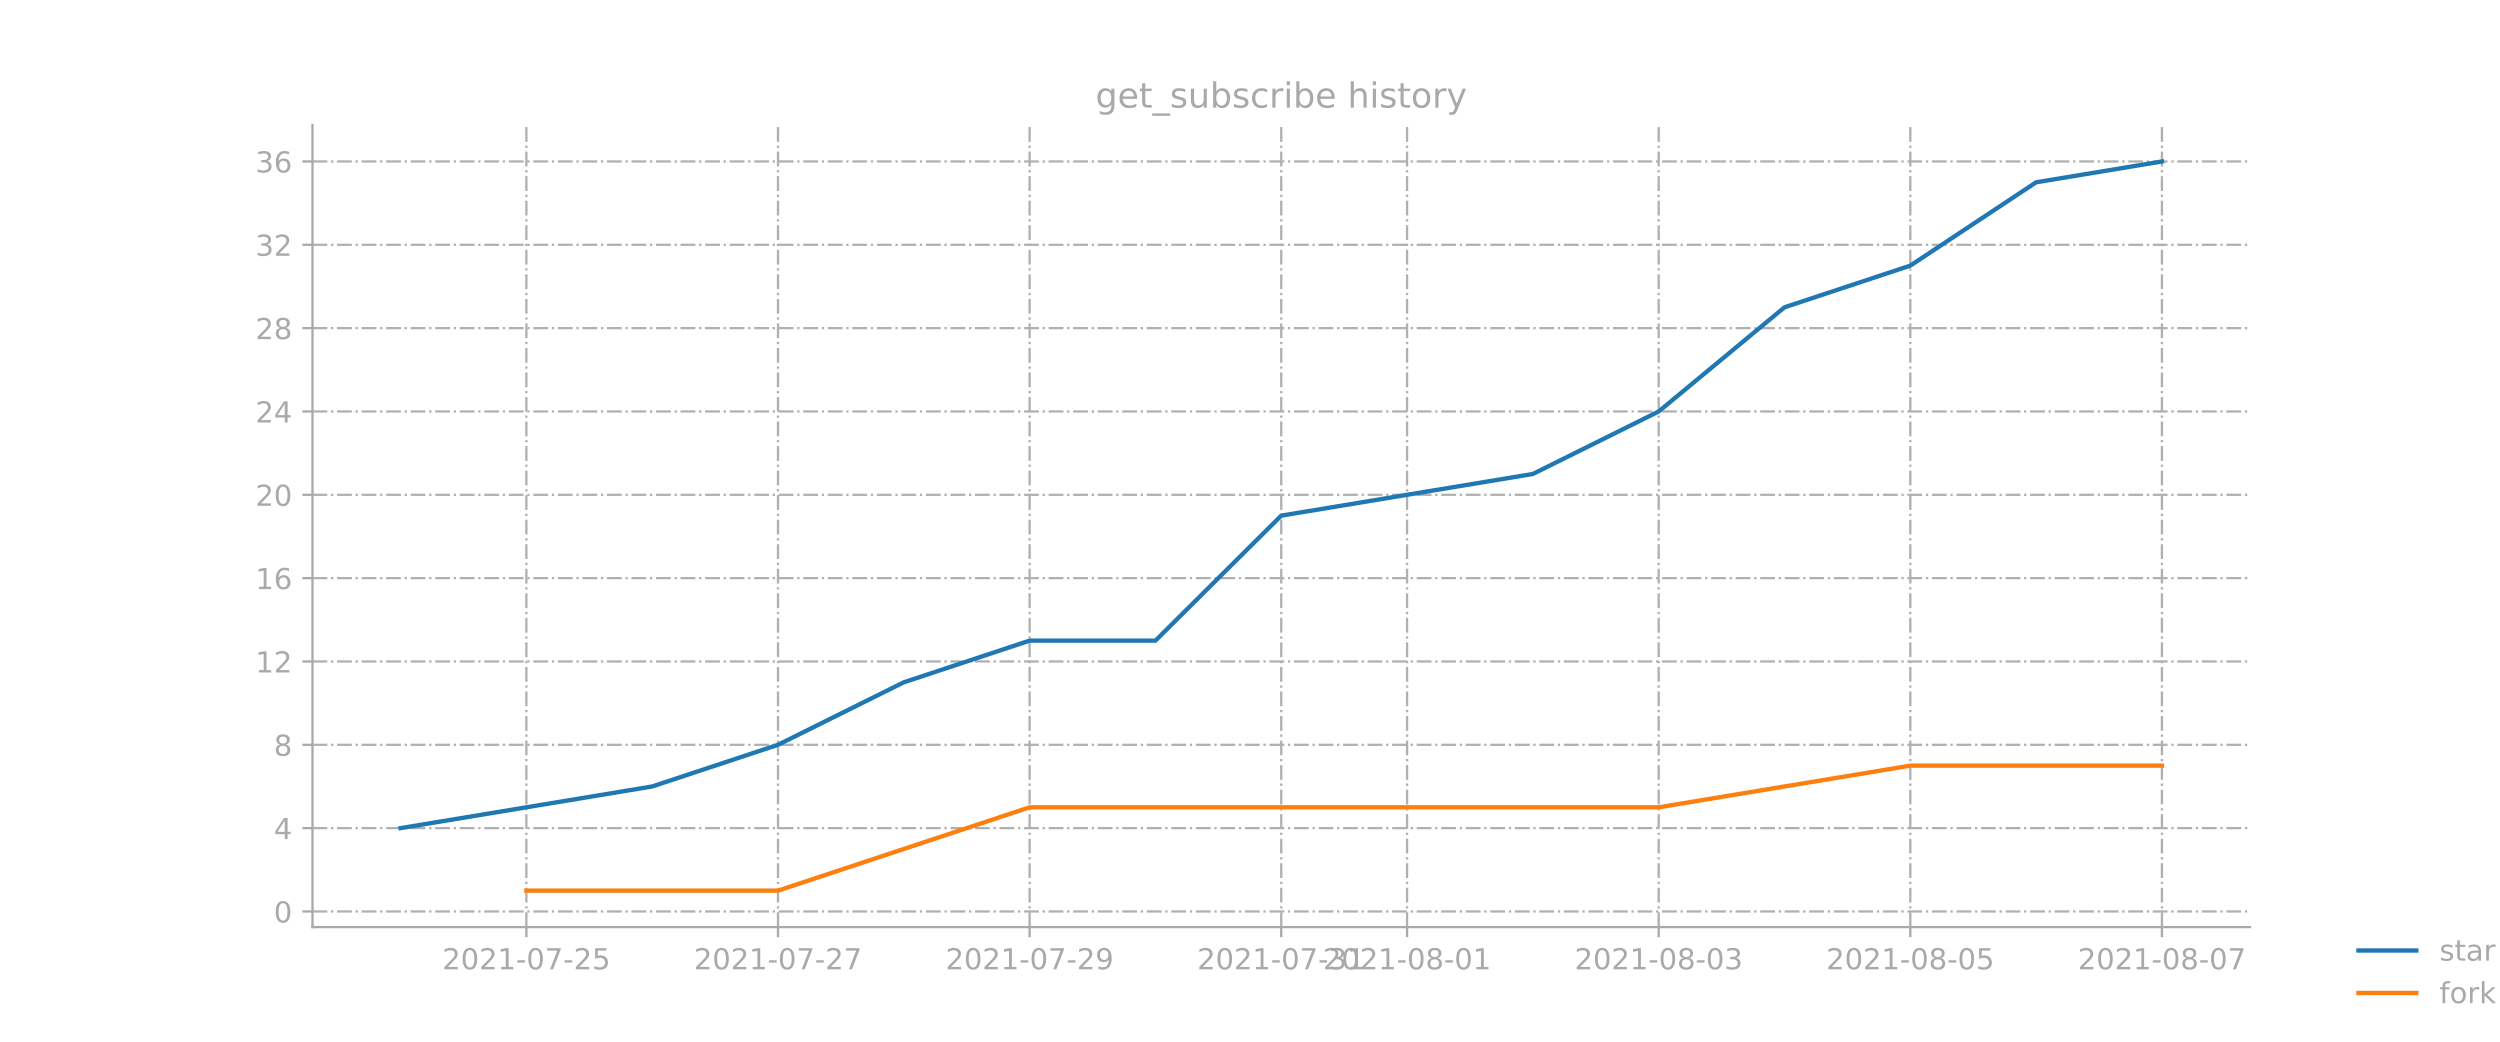
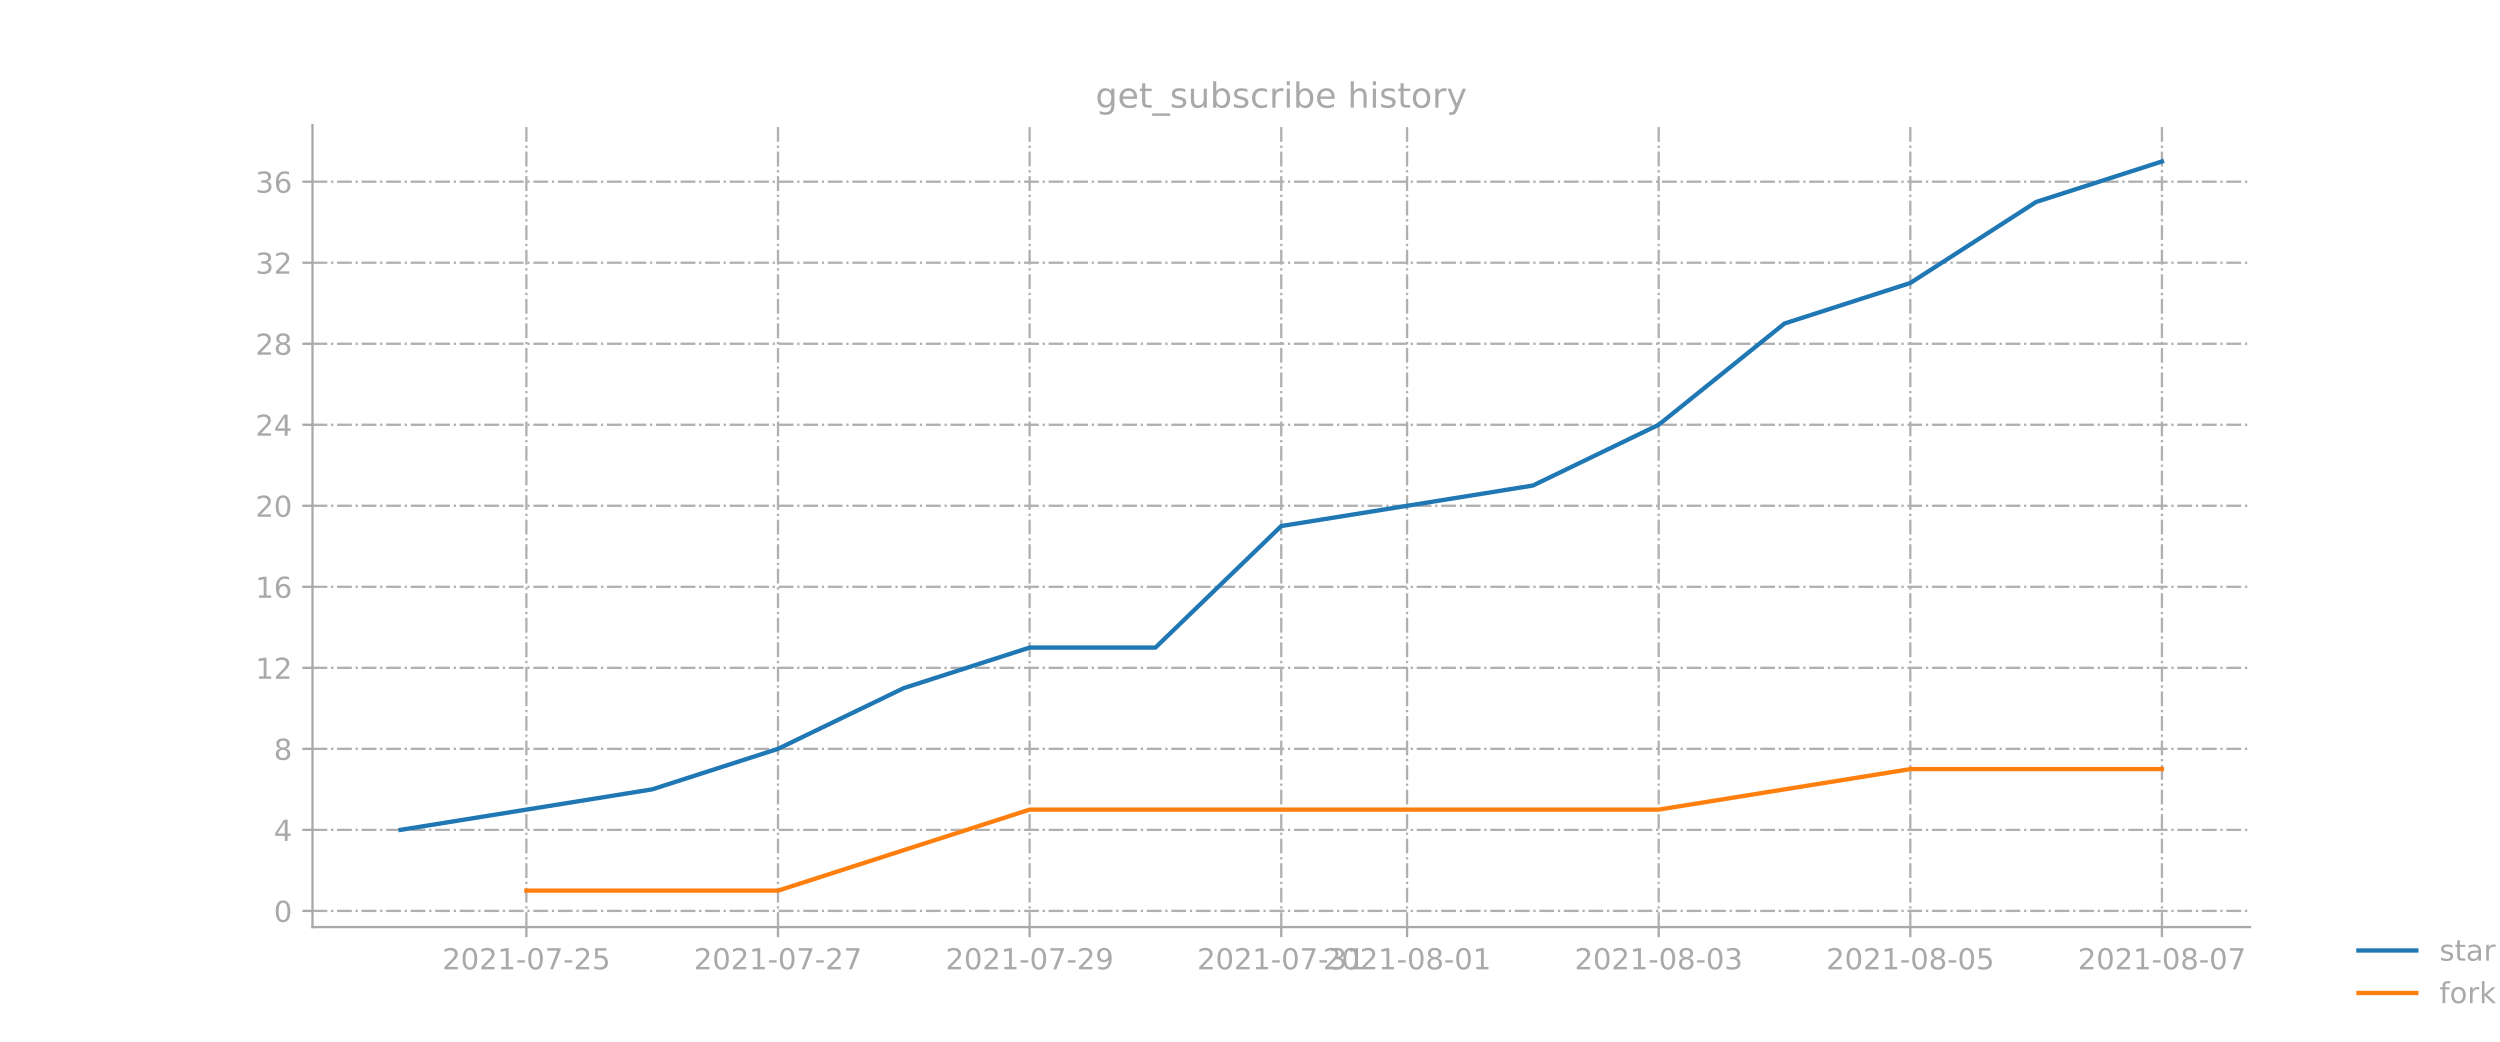
<svg xmlns="http://www.w3.org/2000/svg" xmlns:xlink="http://www.w3.org/1999/xlink" height="360pt" version="1.1" viewBox="0 0 864 360" width="864pt">
  <defs>
    <style type="text/css">*{stroke-linecap:butt;stroke-linejoin:round;}</style>
  </defs>
  <g id="figure_1">
    <g id="patch_1">
      <path d="M 0 360  L 864 360  L 864 0  L 0 0  z " style="fill:none;opacity:0;" />
    </g>
    <g id="axes_1">
      <g id="patch_2">
        <path d="M 108 320.4  L 777.6 320.4  L 777.6 43.2  L 108 43.2  z " style="fill:none;opacity:0;" />
      </g>
      <g id="matplotlib.axis_1">
        <g id="xtick_1">
          <g id="line2d_1">
-             <path clip-path="url(#p4b378eab0f)" d="M 181.917 320.4  L 181.917 43.2  " style="fill:none;stroke:#b0b0b0;stroke-dasharray:5.12,1.28,0.8,1.28;stroke-dashoffset:0;stroke-width:0.8;" />
+             <path clip-path="url(#p2e1a7f110b)" d="M 181.917 320.4  L 181.917 43.2  " style="fill:none;stroke:#b0b0b0;stroke-dasharray:5.12,1.28,0.8,1.28;stroke-dashoffset:0;stroke-width:0.8;" />
          </g>
          <g id="line2d_2">
            <defs>
-               <path d="M 0 0  L 0 3.5  " id="m871e90f388" style="stroke:#a9a9a9;stroke-width:0.8;" />
+               <path d="M 0 0  L 0 3.5  " id="m49c7cc6296" style="stroke:#a9a9a9;stroke-width:0.8;" />
            </defs>
            <g>
-               <use style="fill:#a9a9a9;stroke:#a9a9a9;stroke-width:0.8;" x="181.917" xlink:href="#m871e90f388" y="320.4" />
+               <use style="fill:#a9a9a9;stroke:#a9a9a9;stroke-width:0.8;" x="181.917" xlink:href="#m49c7cc6296" y="320.4" />
            </g>
          </g>
          <g id="text_1">
            <g style="fill:#a9a9a9;" transform="translate(152.8591 334.9984)scale(0.1 -0.1)">
              <defs>
                <path d="M 1228 531  L 3431 531  L 3431 0  L 469 0  L 469 531  Q 828 903 1448 1529  Q 2069 2156 2228 2338  Q 2531 2678 2651 2914  Q 2772 3150 2772 3378  Q 2772 3750 2511 3984  Q 2250 4219 1831 4219  Q 1534 4219 1204 4116  Q 875 4013 500 3803  L 500 4441  Q 881 4594 1212 4672  Q 1544 4750 1819 4750  Q 2544 4750 2975 4387  Q 3406 4025 3406 3419  Q 3406 3131 3298 2873  Q 3191 2616 2906 2266  Q 2828 2175 2409 1742  Q 1991 1309 1228 531  z " id="DejaVuSans-32" transform="scale(0.015625)" />
                <path d="M 2034 4250  Q 1547 4250 1301 3770  Q 1056 3291 1056 2328  Q 1056 1369 1301 889  Q 1547 409 2034 409  Q 2525 409 2770 889  Q 3016 1369 3016 2328  Q 3016 3291 2770 3770  Q 2525 4250 2034 4250  z M 2034 4750  Q 2819 4750 3233 4129  Q 3647 3509 3647 2328  Q 3647 1150 3233 529  Q 2819 -91 2034 -91  Q 1250 -91 836 529  Q 422 1150 422 2328  Q 422 3509 836 4129  Q 1250 4750 2034 4750  z " id="DejaVuSans-30" transform="scale(0.015625)" />
                <path d="M 794 531  L 1825 531  L 1825 4091  L 703 3866  L 703 4441  L 1819 4666  L 2450 4666  L 2450 531  L 3481 531  L 3481 0  L 794 0  L 794 531  z " id="DejaVuSans-31" transform="scale(0.015625)" />
                <path d="M 313 2009  L 1997 2009  L 1997 1497  L 313 1497  L 313 2009  z " id="DejaVuSans-2d" transform="scale(0.015625)" />
                <path d="M 525 4666  L 3525 4666  L 3525 4397  L 1831 0  L 1172 0  L 2766 4134  L 525 4134  L 525 4666  z " id="DejaVuSans-37" transform="scale(0.015625)" />
                <path d="M 691 4666  L 3169 4666  L 3169 4134  L 1269 4134  L 1269 2991  Q 1406 3038 1543 3061  Q 1681 3084 1819 3084  Q 2600 3084 3056 2656  Q 3513 2228 3513 1497  Q 3513 744 3044 326  Q 2575 -91 1722 -91  Q 1428 -91 1123 -41  Q 819 9 494 109  L 494 744  Q 775 591 1075 516  Q 1375 441 1709 441  Q 2250 441 2565 725  Q 2881 1009 2881 1497  Q 2881 1984 2565 2268  Q 2250 2553 1709 2553  Q 1456 2553 1204 2497  Q 953 2441 691 2322  L 691 4666  z " id="DejaVuSans-35" transform="scale(0.015625)" />
              </defs>
              <use xlink:href="#DejaVuSans-32" />
              <use x="63.623" xlink:href="#DejaVuSans-30" />
              <use x="127.246" xlink:href="#DejaVuSans-32" />
              <use x="190.869" xlink:href="#DejaVuSans-31" />
              <use x="254.492" xlink:href="#DejaVuSans-2d" />
              <use x="290.576" xlink:href="#DejaVuSans-30" />
              <use x="354.199" xlink:href="#DejaVuSans-37" />
              <use x="417.822" xlink:href="#DejaVuSans-2d" />
              <use x="453.906" xlink:href="#DejaVuSans-32" />
              <use x="517.529" xlink:href="#DejaVuSans-35" />
            </g>
          </g>
        </g>
        <g id="xtick_2">
          <g id="line2d_3">
-             <path clip-path="url(#p4b378eab0f)" d="M 268.878 320.4  L 268.878 43.2  " style="fill:none;stroke:#b0b0b0;stroke-dasharray:5.12,1.28,0.8,1.28;stroke-dashoffset:0;stroke-width:0.8;" />
+             <path clip-path="url(#p2e1a7f110b)" d="M 268.878 320.4  L 268.878 43.2  " style="fill:none;stroke:#b0b0b0;stroke-dasharray:5.12,1.28,0.8,1.28;stroke-dashoffset:0;stroke-width:0.8;" />
          </g>
          <g id="line2d_4">
            <g>
-               <use style="fill:#a9a9a9;stroke:#a9a9a9;stroke-width:0.8;" x="268.878" xlink:href="#m871e90f388" y="320.4" />
+               <use style="fill:#a9a9a9;stroke:#a9a9a9;stroke-width:0.8;" x="268.878" xlink:href="#m49c7cc6296" y="320.4" />
            </g>
          </g>
          <g id="text_2">
            <g style="fill:#a9a9a9;" transform="translate(239.8201 334.9984)scale(0.1 -0.1)">
              <use xlink:href="#DejaVuSans-32" />
              <use x="63.623" xlink:href="#DejaVuSans-30" />
              <use x="127.246" xlink:href="#DejaVuSans-32" />
              <use x="190.869" xlink:href="#DejaVuSans-31" />
              <use x="254.492" xlink:href="#DejaVuSans-2d" />
              <use x="290.576" xlink:href="#DejaVuSans-30" />
              <use x="354.199" xlink:href="#DejaVuSans-37" />
              <use x="417.822" xlink:href="#DejaVuSans-2d" />
              <use x="453.906" xlink:href="#DejaVuSans-32" />
              <use x="517.529" xlink:href="#DejaVuSans-37" />
            </g>
          </g>
        </g>
        <g id="xtick_3">
          <g id="line2d_5">
-             <path clip-path="url(#p4b378eab0f)" d="M 355.839 320.4  L 355.839 43.2  " style="fill:none;stroke:#b0b0b0;stroke-dasharray:5.12,1.28,0.8,1.28;stroke-dashoffset:0;stroke-width:0.8;" />
+             <path clip-path="url(#p2e1a7f110b)" d="M 355.839 320.4  L 355.839 43.2  " style="fill:none;stroke:#b0b0b0;stroke-dasharray:5.12,1.28,0.8,1.28;stroke-dashoffset:0;stroke-width:0.8;" />
          </g>
          <g id="line2d_6">
            <g>
-               <use style="fill:#a9a9a9;stroke:#a9a9a9;stroke-width:0.8;" x="355.839" xlink:href="#m871e90f388" y="320.4" />
+               <use style="fill:#a9a9a9;stroke:#a9a9a9;stroke-width:0.8;" x="355.839" xlink:href="#m49c7cc6296" y="320.4" />
            </g>
          </g>
          <g id="text_3">
            <g style="fill:#a9a9a9;" transform="translate(326.7811 334.9984)scale(0.1 -0.1)">
              <defs>
                <path d="M 703 97  L 703 672  Q 941 559 1184 500  Q 1428 441 1663 441  Q 2288 441 2617 861  Q 2947 1281 2994 2138  Q 2813 1869 2534 1725  Q 2256 1581 1919 1581  Q 1219 1581 811 2004  Q 403 2428 403 3163  Q 403 3881 828 4315  Q 1253 4750 1959 4750  Q 2769 4750 3195 4129  Q 3622 3509 3622 2328  Q 3622 1225 3098 567  Q 2575 -91 1691 -91  Q 1453 -91 1209 -44  Q 966 3 703 97  z M 1959 2075  Q 2384 2075 2632 2365  Q 2881 2656 2881 3163  Q 2881 3666 2632 3958  Q 2384 4250 1959 4250  Q 1534 4250 1286 3958  Q 1038 3666 1038 3163  Q 1038 2656 1286 2365  Q 1534 2075 1959 2075  z " id="DejaVuSans-39" transform="scale(0.015625)" />
              </defs>
              <use xlink:href="#DejaVuSans-32" />
              <use x="63.623" xlink:href="#DejaVuSans-30" />
              <use x="127.246" xlink:href="#DejaVuSans-32" />
              <use x="190.869" xlink:href="#DejaVuSans-31" />
              <use x="254.492" xlink:href="#DejaVuSans-2d" />
              <use x="290.576" xlink:href="#DejaVuSans-30" />
              <use x="354.199" xlink:href="#DejaVuSans-37" />
              <use x="417.822" xlink:href="#DejaVuSans-2d" />
              <use x="453.906" xlink:href="#DejaVuSans-32" />
              <use x="517.529" xlink:href="#DejaVuSans-39" />
            </g>
          </g>
        </g>
        <g id="xtick_4">
          <g id="line2d_7">
-             <path clip-path="url(#p4b378eab0f)" d="M 442.8 320.4  L 442.8 43.2  " style="fill:none;stroke:#b0b0b0;stroke-dasharray:5.12,1.28,0.8,1.28;stroke-dashoffset:0;stroke-width:0.8;" />
+             <path clip-path="url(#p2e1a7f110b)" d="M 442.8 320.4  L 442.8 43.2  " style="fill:none;stroke:#b0b0b0;stroke-dasharray:5.12,1.28,0.8,1.28;stroke-dashoffset:0;stroke-width:0.8;" />
          </g>
          <g id="line2d_8">
            <g>
-               <use style="fill:#a9a9a9;stroke:#a9a9a9;stroke-width:0.8;" x="442.8" xlink:href="#m871e90f388" y="320.4" />
+               <use style="fill:#a9a9a9;stroke:#a9a9a9;stroke-width:0.8;" x="442.8" xlink:href="#m49c7cc6296" y="320.4" />
            </g>
          </g>
          <g id="text_4">
            <g style="fill:#a9a9a9;" transform="translate(413.7422 334.9984)scale(0.1 -0.1)">
              <defs>
                <path d="M 2597 2516  Q 3050 2419 3304 2112  Q 3559 1806 3559 1356  Q 3559 666 3084 287  Q 2609 -91 1734 -91  Q 1441 -91 1130 -33  Q 819 25 488 141  L 488 750  Q 750 597 1062 519  Q 1375 441 1716 441  Q 2309 441 2620 675  Q 2931 909 2931 1356  Q 2931 1769 2642 2001  Q 2353 2234 1838 2234  L 1294 2234  L 1294 2753  L 1863 2753  Q 2328 2753 2575 2939  Q 2822 3125 2822 3475  Q 2822 3834 2567 4026  Q 2313 4219 1838 4219  Q 1578 4219 1281 4162  Q 984 4106 628 3988  L 628 4550  Q 988 4650 1302 4700  Q 1616 4750 1894 4750  Q 2613 4750 3031 4423  Q 3450 4097 3450 3541  Q 3450 3153 3228 2886  Q 3006 2619 2597 2516  z " id="DejaVuSans-33" transform="scale(0.015625)" />
              </defs>
              <use xlink:href="#DejaVuSans-32" />
              <use x="63.623" xlink:href="#DejaVuSans-30" />
              <use x="127.246" xlink:href="#DejaVuSans-32" />
              <use x="190.869" xlink:href="#DejaVuSans-31" />
              <use x="254.492" xlink:href="#DejaVuSans-2d" />
              <use x="290.576" xlink:href="#DejaVuSans-30" />
              <use x="354.199" xlink:href="#DejaVuSans-37" />
              <use x="417.822" xlink:href="#DejaVuSans-2d" />
              <use x="453.906" xlink:href="#DejaVuSans-33" />
              <use x="517.529" xlink:href="#DejaVuSans-31" />
            </g>
          </g>
        </g>
        <g id="xtick_5">
          <g id="line2d_9">
-             <path clip-path="url(#p4b378eab0f)" d="M 486.281 320.4  L 486.281 43.2  " style="fill:none;stroke:#b0b0b0;stroke-dasharray:5.12,1.28,0.8,1.28;stroke-dashoffset:0;stroke-width:0.8;" />
+             <path clip-path="url(#p2e1a7f110b)" d="M 486.281 320.4  L 486.281 43.2  " style="fill:none;stroke:#b0b0b0;stroke-dasharray:5.12,1.28,0.8,1.28;stroke-dashoffset:0;stroke-width:0.8;" />
          </g>
          <g id="line2d_10">
            <g>
-               <use style="fill:#a9a9a9;stroke:#a9a9a9;stroke-width:0.8;" x="486.281" xlink:href="#m871e90f388" y="320.4" />
+               <use style="fill:#a9a9a9;stroke:#a9a9a9;stroke-width:0.8;" x="486.281" xlink:href="#m49c7cc6296" y="320.4" />
            </g>
          </g>
          <g id="text_5">
            <g style="fill:#a9a9a9;" transform="translate(457.2227 334.9984)scale(0.1 -0.1)">
              <defs>
                <path d="M 2034 2216  Q 1584 2216 1326 1975  Q 1069 1734 1069 1313  Q 1069 891 1326 650  Q 1584 409 2034 409  Q 2484 409 2743 651  Q 3003 894 3003 1313  Q 3003 1734 2745 1975  Q 2488 2216 2034 2216  z M 1403 2484  Q 997 2584 770 2862  Q 544 3141 544 3541  Q 544 4100 942 4425  Q 1341 4750 2034 4750  Q 2731 4750 3128 4425  Q 3525 4100 3525 3541  Q 3525 3141 3298 2862  Q 3072 2584 2669 2484  Q 3125 2378 3379 2068  Q 3634 1759 3634 1313  Q 3634 634 3220 271  Q 2806 -91 2034 -91  Q 1263 -91 848 271  Q 434 634 434 1313  Q 434 1759 690 2068  Q 947 2378 1403 2484  z M 1172 3481  Q 1172 3119 1398 2916  Q 1625 2713 2034 2713  Q 2441 2713 2670 2916  Q 2900 3119 2900 3481  Q 2900 3844 2670 4047  Q 2441 4250 2034 4250  Q 1625 4250 1398 4047  Q 1172 3844 1172 3481  z " id="DejaVuSans-38" transform="scale(0.015625)" />
              </defs>
              <use xlink:href="#DejaVuSans-32" />
              <use x="63.623" xlink:href="#DejaVuSans-30" />
              <use x="127.246" xlink:href="#DejaVuSans-32" />
              <use x="190.869" xlink:href="#DejaVuSans-31" />
              <use x="254.492" xlink:href="#DejaVuSans-2d" />
              <use x="290.576" xlink:href="#DejaVuSans-30" />
              <use x="354.199" xlink:href="#DejaVuSans-38" />
              <use x="417.822" xlink:href="#DejaVuSans-2d" />
              <use x="453.906" xlink:href="#DejaVuSans-30" />
              <use x="517.529" xlink:href="#DejaVuSans-31" />
            </g>
          </g>
        </g>
        <g id="xtick_6">
          <g id="line2d_11">
-             <path clip-path="url(#p4b378eab0f)" d="M 573.242 320.4  L 573.242 43.2  " style="fill:none;stroke:#b0b0b0;stroke-dasharray:5.12,1.28,0.8,1.28;stroke-dashoffset:0;stroke-width:0.8;" />
+             <path clip-path="url(#p2e1a7f110b)" d="M 573.242 320.4  L 573.242 43.2  " style="fill:none;stroke:#b0b0b0;stroke-dasharray:5.12,1.28,0.8,1.28;stroke-dashoffset:0;stroke-width:0.8;" />
          </g>
          <g id="line2d_12">
            <g>
-               <use style="fill:#a9a9a9;stroke:#a9a9a9;stroke-width:0.8;" x="573.242" xlink:href="#m871e90f388" y="320.4" />
+               <use style="fill:#a9a9a9;stroke:#a9a9a9;stroke-width:0.8;" x="573.242" xlink:href="#m49c7cc6296" y="320.4" />
            </g>
          </g>
          <g id="text_6">
            <g style="fill:#a9a9a9;" transform="translate(544.1837 334.9984)scale(0.1 -0.1)">
              <use xlink:href="#DejaVuSans-32" />
              <use x="63.623" xlink:href="#DejaVuSans-30" />
              <use x="127.246" xlink:href="#DejaVuSans-32" />
              <use x="190.869" xlink:href="#DejaVuSans-31" />
              <use x="254.492" xlink:href="#DejaVuSans-2d" />
              <use x="290.576" xlink:href="#DejaVuSans-30" />
              <use x="354.199" xlink:href="#DejaVuSans-38" />
              <use x="417.822" xlink:href="#DejaVuSans-2d" />
              <use x="453.906" xlink:href="#DejaVuSans-30" />
              <use x="517.529" xlink:href="#DejaVuSans-33" />
            </g>
          </g>
        </g>
        <g id="xtick_7">
          <g id="line2d_13">
-             <path clip-path="url(#p4b378eab0f)" d="M 660.203 320.4  L 660.203 43.2  " style="fill:none;stroke:#b0b0b0;stroke-dasharray:5.12,1.28,0.8,1.28;stroke-dashoffset:0;stroke-width:0.8;" />
+             <path clip-path="url(#p2e1a7f110b)" d="M 660.203 320.4  L 660.203 43.2  " style="fill:none;stroke:#b0b0b0;stroke-dasharray:5.12,1.28,0.8,1.28;stroke-dashoffset:0;stroke-width:0.8;" />
          </g>
          <g id="line2d_14">
            <g>
-               <use style="fill:#a9a9a9;stroke:#a9a9a9;stroke-width:0.8;" x="660.203" xlink:href="#m871e90f388" y="320.4" />
+               <use style="fill:#a9a9a9;stroke:#a9a9a9;stroke-width:0.8;" x="660.203" xlink:href="#m49c7cc6296" y="320.4" />
            </g>
          </g>
          <g id="text_7">
            <g style="fill:#a9a9a9;" transform="translate(631.1448 334.9984)scale(0.1 -0.1)">
              <use xlink:href="#DejaVuSans-32" />
              <use x="63.623" xlink:href="#DejaVuSans-30" />
              <use x="127.246" xlink:href="#DejaVuSans-32" />
              <use x="190.869" xlink:href="#DejaVuSans-31" />
              <use x="254.492" xlink:href="#DejaVuSans-2d" />
              <use x="290.576" xlink:href="#DejaVuSans-30" />
              <use x="354.199" xlink:href="#DejaVuSans-38" />
              <use x="417.822" xlink:href="#DejaVuSans-2d" />
              <use x="453.906" xlink:href="#DejaVuSans-30" />
              <use x="517.529" xlink:href="#DejaVuSans-35" />
            </g>
          </g>
        </g>
        <g id="xtick_8">
          <g id="line2d_15">
-             <path clip-path="url(#p4b378eab0f)" d="M 747.164 320.4  L 747.164 43.2  " style="fill:none;stroke:#b0b0b0;stroke-dasharray:5.12,1.28,0.8,1.28;stroke-dashoffset:0;stroke-width:0.8;" />
+             <path clip-path="url(#p2e1a7f110b)" d="M 747.164 320.4  L 747.164 43.2  " style="fill:none;stroke:#b0b0b0;stroke-dasharray:5.12,1.28,0.8,1.28;stroke-dashoffset:0;stroke-width:0.8;" />
          </g>
          <g id="line2d_16">
            <g>
-               <use style="fill:#a9a9a9;stroke:#a9a9a9;stroke-width:0.8;" x="747.164" xlink:href="#m871e90f388" y="320.4" />
+               <use style="fill:#a9a9a9;stroke:#a9a9a9;stroke-width:0.8;" x="747.164" xlink:href="#m49c7cc6296" y="320.4" />
            </g>
          </g>
          <g id="text_8">
            <g style="fill:#a9a9a9;" transform="translate(718.1058 334.9984)scale(0.1 -0.1)">
              <use xlink:href="#DejaVuSans-32" />
              <use x="63.623" xlink:href="#DejaVuSans-30" />
              <use x="127.246" xlink:href="#DejaVuSans-32" />
              <use x="190.869" xlink:href="#DejaVuSans-31" />
              <use x="254.492" xlink:href="#DejaVuSans-2d" />
              <use x="290.576" xlink:href="#DejaVuSans-30" />
              <use x="354.199" xlink:href="#DejaVuSans-38" />
              <use x="417.822" xlink:href="#DejaVuSans-2d" />
              <use x="453.906" xlink:href="#DejaVuSans-30" />
              <use x="517.529" xlink:href="#DejaVuSans-37" />
            </g>
          </g>
        </g>
      </g>
      <g id="matplotlib.axis_2">
        <g id="ytick_1">
          <g id="line2d_17">
-             <path clip-path="url(#p4b378eab0f)" d="M 108 315  L 777.6 315  " style="fill:none;stroke:#b0b0b0;stroke-dasharray:5.12,1.28,0.8,1.28;stroke-dashoffset:0;stroke-width:0.8;" />
+             <path clip-path="url(#p2e1a7f110b)" d="M 108 314.8  L 777.6 314.8  " style="fill:none;stroke:#b0b0b0;stroke-dasharray:5.12,1.28,0.8,1.28;stroke-dashoffset:0;stroke-width:0.8;" />
          </g>
          <g id="line2d_18">
            <defs>
-               <path d="M 0 0  L -3.5 0  " id="m506ca08195" style="stroke:#a9a9a9;stroke-width:0.8;" />
+               <path d="M 0 0  L -3.5 0  " id="m8636a05eda" style="stroke:#a9a9a9;stroke-width:0.8;" />
            </defs>
            <g>
-               <use style="fill:#a9a9a9;stroke:#a9a9a9;stroke-width:0.8;" x="108" xlink:href="#m506ca08195" y="315" />
+               <use style="fill:#a9a9a9;stroke:#a9a9a9;stroke-width:0.8;" x="108" xlink:href="#m8636a05eda" y="314.8" />
            </g>
          </g>
          <g id="text_9">
-             <g style="fill:#a9a9a9;" transform="translate(94.6375 318.7992)scale(0.1 -0.1)">
+             <g style="fill:#a9a9a9;" transform="translate(94.6375 318.5992)scale(0.1 -0.1)">
              <use xlink:href="#DejaVuSans-30" />
            </g>
          </g>
        </g>
        <g id="ytick_2">
          <g id="line2d_19">
-             <path clip-path="url(#p4b378eab0f)" d="M 108 286.2  L 777.6 286.2  " style="fill:none;stroke:#b0b0b0;stroke-dasharray:5.12,1.28,0.8,1.28;stroke-dashoffset:0;stroke-width:0.8;" />
+             <path clip-path="url(#p2e1a7f110b)" d="M 108 286.8  L 777.6 286.8  " style="fill:none;stroke:#b0b0b0;stroke-dasharray:5.12,1.28,0.8,1.28;stroke-dashoffset:0;stroke-width:0.8;" />
          </g>
          <g id="line2d_20">
            <g>
-               <use style="fill:#a9a9a9;stroke:#a9a9a9;stroke-width:0.8;" x="108" xlink:href="#m506ca08195" y="286.2" />
+               <use style="fill:#a9a9a9;stroke:#a9a9a9;stroke-width:0.8;" x="108" xlink:href="#m8636a05eda" y="286.8" />
            </g>
          </g>
          <g id="text_10">
-             <g style="fill:#a9a9a9;" transform="translate(94.6375 289.9992)scale(0.1 -0.1)">
+             <g style="fill:#a9a9a9;" transform="translate(94.6375 290.5992)scale(0.1 -0.1)">
              <defs>
                <path d="M 2419 4116  L 825 1625  L 2419 1625  L 2419 4116  z M 2253 4666  L 3047 4666  L 3047 1625  L 3713 1625  L 3713 1100  L 3047 1100  L 3047 0  L 2419 0  L 2419 1100  L 313 1100  L 313 1709  L 2253 4666  z " id="DejaVuSans-34" transform="scale(0.015625)" />
              </defs>
              <use xlink:href="#DejaVuSans-34" />
            </g>
          </g>
        </g>
        <g id="ytick_3">
          <g id="line2d_21">
-             <path clip-path="url(#p4b378eab0f)" d="M 108 257.4  L 777.6 257.4  " style="fill:none;stroke:#b0b0b0;stroke-dasharray:5.12,1.28,0.8,1.28;stroke-dashoffset:0;stroke-width:0.8;" />
+             <path clip-path="url(#p2e1a7f110b)" d="M 108 258.8  L 777.6 258.8  " style="fill:none;stroke:#b0b0b0;stroke-dasharray:5.12,1.28,0.8,1.28;stroke-dashoffset:0;stroke-width:0.8;" />
          </g>
          <g id="line2d_22">
            <g>
-               <use style="fill:#a9a9a9;stroke:#a9a9a9;stroke-width:0.8;" x="108" xlink:href="#m506ca08195" y="257.4" />
+               <use style="fill:#a9a9a9;stroke:#a9a9a9;stroke-width:0.8;" x="108" xlink:href="#m8636a05eda" y="258.8" />
            </g>
          </g>
          <g id="text_11">
-             <g style="fill:#a9a9a9;" transform="translate(94.6375 261.1992)scale(0.1 -0.1)">
+             <g style="fill:#a9a9a9;" transform="translate(94.6375 262.5992)scale(0.1 -0.1)">
              <use xlink:href="#DejaVuSans-38" />
            </g>
          </g>
        </g>
        <g id="ytick_4">
          <g id="line2d_23">
-             <path clip-path="url(#p4b378eab0f)" d="M 108 228.6  L 777.6 228.6  " style="fill:none;stroke:#b0b0b0;stroke-dasharray:5.12,1.28,0.8,1.28;stroke-dashoffset:0;stroke-width:0.8;" />
+             <path clip-path="url(#p2e1a7f110b)" d="M 108 230.8  L 777.6 230.8  " style="fill:none;stroke:#b0b0b0;stroke-dasharray:5.12,1.28,0.8,1.28;stroke-dashoffset:0;stroke-width:0.8;" />
          </g>
          <g id="line2d_24">
            <g>
-               <use style="fill:#a9a9a9;stroke:#a9a9a9;stroke-width:0.8;" x="108" xlink:href="#m506ca08195" y="228.6" />
+               <use style="fill:#a9a9a9;stroke:#a9a9a9;stroke-width:0.8;" x="108" xlink:href="#m8636a05eda" y="230.8" />
            </g>
          </g>
          <g id="text_12">
-             <g style="fill:#a9a9a9;" transform="translate(88.275 232.3992)scale(0.1 -0.1)">
+             <g style="fill:#a9a9a9;" transform="translate(88.275 234.5992)scale(0.1 -0.1)">
              <use xlink:href="#DejaVuSans-31" />
              <use x="63.623" xlink:href="#DejaVuSans-32" />
            </g>
          </g>
        </g>
        <g id="ytick_5">
          <g id="line2d_25">
-             <path clip-path="url(#p4b378eab0f)" d="M 108 199.8  L 777.6 199.8  " style="fill:none;stroke:#b0b0b0;stroke-dasharray:5.12,1.28,0.8,1.28;stroke-dashoffset:0;stroke-width:0.8;" />
+             <path clip-path="url(#p2e1a7f110b)" d="M 108 202.8  L 777.6 202.8  " style="fill:none;stroke:#b0b0b0;stroke-dasharray:5.12,1.28,0.8,1.28;stroke-dashoffset:0;stroke-width:0.8;" />
          </g>
          <g id="line2d_26">
            <g>
-               <use style="fill:#a9a9a9;stroke:#a9a9a9;stroke-width:0.8;" x="108" xlink:href="#m506ca08195" y="199.8" />
+               <use style="fill:#a9a9a9;stroke:#a9a9a9;stroke-width:0.8;" x="108" xlink:href="#m8636a05eda" y="202.8" />
            </g>
          </g>
          <g id="text_13">
-             <g style="fill:#a9a9a9;" transform="translate(88.275 203.5992)scale(0.1 -0.1)">
+             <g style="fill:#a9a9a9;" transform="translate(88.275 206.5992)scale(0.1 -0.1)">
              <defs>
                <path d="M 2113 2584  Q 1688 2584 1439 2293  Q 1191 2003 1191 1497  Q 1191 994 1439 701  Q 1688 409 2113 409  Q 2538 409 2786 701  Q 3034 994 3034 1497  Q 3034 2003 2786 2293  Q 2538 2584 2113 2584  z M 3366 4563  L 3366 3988  Q 3128 4100 2886 4159  Q 2644 4219 2406 4219  Q 1781 4219 1451 3797  Q 1122 3375 1075 2522  Q 1259 2794 1537 2939  Q 1816 3084 2150 3084  Q 2853 3084 3261 2657  Q 3669 2231 3669 1497  Q 3669 778 3244 343  Q 2819 -91 2113 -91  Q 1303 -91 875 529  Q 447 1150 447 2328  Q 447 3434 972 4092  Q 1497 4750 2381 4750  Q 2619 4750 2861 4703  Q 3103 4656 3366 4563  z " id="DejaVuSans-36" transform="scale(0.015625)" />
              </defs>
              <use xlink:href="#DejaVuSans-31" />
              <use x="63.623" xlink:href="#DejaVuSans-36" />
            </g>
          </g>
        </g>
        <g id="ytick_6">
          <g id="line2d_27">
-             <path clip-path="url(#p4b378eab0f)" d="M 108 171  L 777.6 171  " style="fill:none;stroke:#b0b0b0;stroke-dasharray:5.12,1.28,0.8,1.28;stroke-dashoffset:0;stroke-width:0.8;" />
+             <path clip-path="url(#p2e1a7f110b)" d="M 108 174.8  L 777.6 174.8  " style="fill:none;stroke:#b0b0b0;stroke-dasharray:5.12,1.28,0.8,1.28;stroke-dashoffset:0;stroke-width:0.8;" />
          </g>
          <g id="line2d_28">
            <g>
-               <use style="fill:#a9a9a9;stroke:#a9a9a9;stroke-width:0.8;" x="108" xlink:href="#m506ca08195" y="171" />
+               <use style="fill:#a9a9a9;stroke:#a9a9a9;stroke-width:0.8;" x="108" xlink:href="#m8636a05eda" y="174.8" />
            </g>
          </g>
          <g id="text_14">
-             <g style="fill:#a9a9a9;" transform="translate(88.275 174.7992)scale(0.1 -0.1)">
+             <g style="fill:#a9a9a9;" transform="translate(88.275 178.5992)scale(0.1 -0.1)">
              <use xlink:href="#DejaVuSans-32" />
              <use x="63.623" xlink:href="#DejaVuSans-30" />
            </g>
          </g>
        </g>
        <g id="ytick_7">
          <g id="line2d_29">
-             <path clip-path="url(#p4b378eab0f)" d="M 108 142.2  L 777.6 142.2  " style="fill:none;stroke:#b0b0b0;stroke-dasharray:5.12,1.28,0.8,1.28;stroke-dashoffset:0;stroke-width:0.8;" />
+             <path clip-path="url(#p2e1a7f110b)" d="M 108 146.8  L 777.6 146.8  " style="fill:none;stroke:#b0b0b0;stroke-dasharray:5.12,1.28,0.8,1.28;stroke-dashoffset:0;stroke-width:0.8;" />
          </g>
          <g id="line2d_30">
            <g>
-               <use style="fill:#a9a9a9;stroke:#a9a9a9;stroke-width:0.8;" x="108" xlink:href="#m506ca08195" y="142.2" />
+               <use style="fill:#a9a9a9;stroke:#a9a9a9;stroke-width:0.8;" x="108" xlink:href="#m8636a05eda" y="146.8" />
            </g>
          </g>
          <g id="text_15">
-             <g style="fill:#a9a9a9;" transform="translate(88.275 145.9992)scale(0.1 -0.1)">
+             <g style="fill:#a9a9a9;" transform="translate(88.275 150.5992)scale(0.1 -0.1)">
              <use xlink:href="#DejaVuSans-32" />
              <use x="63.623" xlink:href="#DejaVuSans-34" />
            </g>
          </g>
        </g>
        <g id="ytick_8">
          <g id="line2d_31">
-             <path clip-path="url(#p4b378eab0f)" d="M 108 113.4  L 777.6 113.4  " style="fill:none;stroke:#b0b0b0;stroke-dasharray:5.12,1.28,0.8,1.28;stroke-dashoffset:0;stroke-width:0.8;" />
+             <path clip-path="url(#p2e1a7f110b)" d="M 108 118.8  L 777.6 118.8  " style="fill:none;stroke:#b0b0b0;stroke-dasharray:5.12,1.28,0.8,1.28;stroke-dashoffset:0;stroke-width:0.8;" />
          </g>
          <g id="line2d_32">
            <g>
-               <use style="fill:#a9a9a9;stroke:#a9a9a9;stroke-width:0.8;" x="108" xlink:href="#m506ca08195" y="113.4" />
+               <use style="fill:#a9a9a9;stroke:#a9a9a9;stroke-width:0.8;" x="108" xlink:href="#m8636a05eda" y="118.8" />
            </g>
          </g>
          <g id="text_16">
-             <g style="fill:#a9a9a9;" transform="translate(88.275 117.1992)scale(0.1 -0.1)">
+             <g style="fill:#a9a9a9;" transform="translate(88.275 122.5992)scale(0.1 -0.1)">
              <use xlink:href="#DejaVuSans-32" />
              <use x="63.623" xlink:href="#DejaVuSans-38" />
            </g>
          </g>
        </g>
        <g id="ytick_9">
          <g id="line2d_33">
-             <path clip-path="url(#p4b378eab0f)" d="M 108 84.6  L 777.6 84.6  " style="fill:none;stroke:#b0b0b0;stroke-dasharray:5.12,1.28,0.8,1.28;stroke-dashoffset:0;stroke-width:0.8;" />
+             <path clip-path="url(#p2e1a7f110b)" d="M 108 90.8  L 777.6 90.8  " style="fill:none;stroke:#b0b0b0;stroke-dasharray:5.12,1.28,0.8,1.28;stroke-dashoffset:0;stroke-width:0.8;" />
          </g>
          <g id="line2d_34">
            <g>
-               <use style="fill:#a9a9a9;stroke:#a9a9a9;stroke-width:0.8;" x="108" xlink:href="#m506ca08195" y="84.6" />
+               <use style="fill:#a9a9a9;stroke:#a9a9a9;stroke-width:0.8;" x="108" xlink:href="#m8636a05eda" y="90.8" />
            </g>
          </g>
          <g id="text_17">
-             <g style="fill:#a9a9a9;" transform="translate(88.275 88.39922)scale(0.1 -0.1)">
+             <g style="fill:#a9a9a9;" transform="translate(88.275 94.59922)scale(0.1 -0.1)">
              <use xlink:href="#DejaVuSans-33" />
              <use x="63.623" xlink:href="#DejaVuSans-32" />
            </g>
          </g>
        </g>
        <g id="ytick_10">
          <g id="line2d_35">
-             <path clip-path="url(#p4b378eab0f)" d="M 108 55.8  L 777.6 55.8  " style="fill:none;stroke:#b0b0b0;stroke-dasharray:5.12,1.28,0.8,1.28;stroke-dashoffset:0;stroke-width:0.8;" />
+             <path clip-path="url(#p2e1a7f110b)" d="M 108 62.8  L 777.6 62.8  " style="fill:none;stroke:#b0b0b0;stroke-dasharray:5.12,1.28,0.8,1.28;stroke-dashoffset:0;stroke-width:0.8;" />
          </g>
          <g id="line2d_36">
            <g>
-               <use style="fill:#a9a9a9;stroke:#a9a9a9;stroke-width:0.8;" x="108" xlink:href="#m506ca08195" y="55.8" />
+               <use style="fill:#a9a9a9;stroke:#a9a9a9;stroke-width:0.8;" x="108" xlink:href="#m8636a05eda" y="62.8" />
            </g>
          </g>
          <g id="text_18">
-             <g style="fill:#a9a9a9;" transform="translate(88.275 59.59922)scale(0.1 -0.1)">
+             <g style="fill:#a9a9a9;" transform="translate(88.275 66.59922)scale(0.1 -0.1)">
              <use xlink:href="#DejaVuSans-33" />
              <use x="63.623" xlink:href="#DejaVuSans-36" />
            </g>
          </g>
        </g>
      </g>
      <g id="line2d_37">
-         <path clip-path="url(#p4b378eab0f)" d="M 138.436 286.2  L 181.917 279  L 225.397 271.8  L 268.878 257.4  L 312.358 235.8  L 355.839 221.4  L 399.319 221.4  L 442.8 178.2  L 486.281 171  L 529.761 163.8  L 573.242 142.2  L 616.722 106.2  L 660.203 91.8  L 703.683 63  L 747.164 55.8  " style="fill:none;stroke:#1f77b4;stroke-linecap:square;stroke-width:1.5;" />
+         <path clip-path="url(#p2e1a7f110b)" d="M 138.436 286.8  L 181.917 279.8  L 225.397 272.8  L 268.878 258.8  L 312.358 237.8  L 355.839 223.8  L 399.319 223.8  L 442.8 181.8  L 486.281 174.8  L 529.761 167.8  L 573.242 146.8  L 616.722 111.8  L 660.203 97.8  L 703.683 69.8  L 747.164 55.8  " style="fill:none;stroke:#1f77b4;stroke-linecap:square;stroke-width:1.5;" />
      </g>
      <g id="line2d_38">
-         <path clip-path="url(#p4b378eab0f)" d="M 181.917 307.8  L 225.397 307.8  L 268.878 307.8  L 312.358 293.4  L 355.839 279  L 399.319 279  L 442.8 279  L 486.281 279  L 529.761 279  L 573.242 279  L 616.722 271.8  L 660.203 264.6  L 703.683 264.6  L 747.164 264.6  " style="fill:none;stroke:#ff7f0e;stroke-linecap:square;stroke-width:1.5;" />
+         <path clip-path="url(#p2e1a7f110b)" d="M 181.917 307.8  L 225.397 307.8  L 268.878 307.8  L 312.358 293.8  L 355.839 279.8  L 399.319 279.8  L 442.8 279.8  L 486.281 279.8  L 529.761 279.8  L 573.242 279.8  L 616.722 272.8  L 660.203 265.8  L 703.683 265.8  L 747.164 265.8  " style="fill:none;stroke:#ff7f0e;stroke-linecap:square;stroke-width:1.5;" />
      </g>
      <g id="patch_3">
        <path d="M 108 320.4  L 108 43.2  " style="fill:none;stroke:#a9a9a9;stroke-linecap:square;stroke-linejoin:miter;stroke-width:0.8;" />
      </g>
      <g id="patch_4">
        <path d="M 777.6 320.4  L 777.6 43.2  " style="fill:none;" />
      </g>
      <g id="patch_5">
        <path d="M 108 320.4  L 777.6 320.4  " style="fill:none;stroke:#a9a9a9;stroke-linecap:square;stroke-linejoin:miter;stroke-width:0.8;" />
      </g>
      <g id="patch_6">
        <path d="M 108 43.2  L 777.6 43.2  " style="fill:none;" />
      </g>
      <g id="text_19">
        <g style="fill:#a9a9a9;" transform="translate(378.6075 37.2)scale(0.12 -0.12)">
          <defs>
            <path d="M 2906 1791  Q 2906 2416 2648 2759  Q 2391 3103 1925 3103  Q 1463 3103 1205 2759  Q 947 2416 947 1791  Q 947 1169 1205 825  Q 1463 481 1925 481  Q 2391 481 2648 825  Q 2906 1169 2906 1791  z M 3481 434  Q 3481 -459 3084 -895  Q 2688 -1331 1869 -1331  Q 1566 -1331 1297 -1286  Q 1028 -1241 775 -1147  L 775 -588  Q 1028 -725 1275 -790  Q 1522 -856 1778 -856  Q 2344 -856 2625 -561  Q 2906 -266 2906 331  L 2906 616  Q 2728 306 2450 153  Q 2172 0 1784 0  Q 1141 0 747 490  Q 353 981 353 1791  Q 353 2603 747 3093  Q 1141 3584 1784 3584  Q 2172 3584 2450 3431  Q 2728 3278 2906 2969  L 2906 3500  L 3481 3500  L 3481 434  z " id="DejaVuSans-67" transform="scale(0.015625)" />
            <path d="M 3597 1894  L 3597 1613  L 953 1613  Q 991 1019 1311 708  Q 1631 397 2203 397  Q 2534 397 2845 478  Q 3156 559 3463 722  L 3463 178  Q 3153 47 2828 -22  Q 2503 -91 2169 -91  Q 1331 -91 842 396  Q 353 884 353 1716  Q 353 2575 817 3079  Q 1281 3584 2069 3584  Q 2775 3584 3186 3129  Q 3597 2675 3597 1894  z M 3022 2063  Q 3016 2534 2758 2815  Q 2500 3097 2075 3097  Q 1594 3097 1305 2825  Q 1016 2553 972 2059  L 3022 2063  z " id="DejaVuSans-65" transform="scale(0.015625)" />
            <path d="M 1172 4494  L 1172 3500  L 2356 3500  L 2356 3053  L 1172 3053  L 1172 1153  Q 1172 725 1289 603  Q 1406 481 1766 481  L 2356 481  L 2356 0  L 1766 0  Q 1100 0 847 248  Q 594 497 594 1153  L 594 3053  L 172 3053  L 172 3500  L 594 3500  L 594 4494  L 1172 4494  z " id="DejaVuSans-74" transform="scale(0.015625)" />
            <path d="M 3263 -1063  L 3263 -1509  L -63 -1509  L -63 -1063  L 3263 -1063  z " id="DejaVuSans-5f" transform="scale(0.015625)" />
            <path d="M 2834 3397  L 2834 2853  Q 2591 2978 2328 3040  Q 2066 3103 1784 3103  Q 1356 3103 1142 2972  Q 928 2841 928 2578  Q 928 2378 1081 2264  Q 1234 2150 1697 2047  L 1894 2003  Q 2506 1872 2764 1633  Q 3022 1394 3022 966  Q 3022 478 2636 193  Q 2250 -91 1575 -91  Q 1294 -91 989 -36  Q 684 19 347 128  L 347 722  Q 666 556 975 473  Q 1284 391 1588 391  Q 1994 391 2212 530  Q 2431 669 2431 922  Q 2431 1156 2273 1281  Q 2116 1406 1581 1522  L 1381 1569  Q 847 1681 609 1914  Q 372 2147 372 2553  Q 372 3047 722 3315  Q 1072 3584 1716 3584  Q 2034 3584 2315 3537  Q 2597 3491 2834 3397  z " id="DejaVuSans-73" transform="scale(0.015625)" />
            <path d="M 544 1381  L 544 3500  L 1119 3500  L 1119 1403  Q 1119 906 1312 657  Q 1506 409 1894 409  Q 2359 409 2629 706  Q 2900 1003 2900 1516  L 2900 3500  L 3475 3500  L 3475 0  L 2900 0  L 2900 538  Q 2691 219 2414 64  Q 2138 -91 1772 -91  Q 1169 -91 856 284  Q 544 659 544 1381  z M 1991 3584  L 1991 3584  z " id="DejaVuSans-75" transform="scale(0.015625)" />
            <path d="M 3116 1747  Q 3116 2381 2855 2742  Q 2594 3103 2138 3103  Q 1681 3103 1420 2742  Q 1159 2381 1159 1747  Q 1159 1113 1420 752  Q 1681 391 2138 391  Q 2594 391 2855 752  Q 3116 1113 3116 1747  z M 1159 2969  Q 1341 3281 1617 3432  Q 1894 3584 2278 3584  Q 2916 3584 3314 3078  Q 3713 2572 3713 1747  Q 3713 922 3314 415  Q 2916 -91 2278 -91  Q 1894 -91 1617 61  Q 1341 213 1159 525  L 1159 0  L 581 0  L 581 4863  L 1159 4863  L 1159 2969  z " id="DejaVuSans-62" transform="scale(0.015625)" />
            <path d="M 3122 3366  L 3122 2828  Q 2878 2963 2633 3030  Q 2388 3097 2138 3097  Q 1578 3097 1268 2742  Q 959 2388 959 1747  Q 959 1106 1268 751  Q 1578 397 2138 397  Q 2388 397 2633 464  Q 2878 531 3122 666  L 3122 134  Q 2881 22 2623 -34  Q 2366 -91 2075 -91  Q 1284 -91 818 406  Q 353 903 353 1747  Q 353 2603 823 3093  Q 1294 3584 2113 3584  Q 2378 3584 2631 3529  Q 2884 3475 3122 3366  z " id="DejaVuSans-63" transform="scale(0.015625)" />
            <path d="M 2631 2963  Q 2534 3019 2420 3045  Q 2306 3072 2169 3072  Q 1681 3072 1420 2755  Q 1159 2438 1159 1844  L 1159 0  L 581 0  L 581 3500  L 1159 3500  L 1159 2956  Q 1341 3275 1631 3429  Q 1922 3584 2338 3584  Q 2397 3584 2469 3576  Q 2541 3569 2628 3553  L 2631 2963  z " id="DejaVuSans-72" transform="scale(0.015625)" />
            <path d="M 603 3500  L 1178 3500  L 1178 0  L 603 0  L 603 3500  z M 603 4863  L 1178 4863  L 1178 4134  L 603 4134  L 603 4863  z " id="DejaVuSans-69" transform="scale(0.015625)" />
            <path id="DejaVuSans-20" transform="scale(0.015625)" />
            <path d="M 3513 2113  L 3513 0  L 2938 0  L 2938 2094  Q 2938 2591 2744 2837  Q 2550 3084 2163 3084  Q 1697 3084 1428 2787  Q 1159 2491 1159 1978  L 1159 0  L 581 0  L 581 4863  L 1159 4863  L 1159 2956  Q 1366 3272 1645 3428  Q 1925 3584 2291 3584  Q 2894 3584 3203 3211  Q 3513 2838 3513 2113  z " id="DejaVuSans-68" transform="scale(0.015625)" />
            <path d="M 1959 3097  Q 1497 3097 1228 2736  Q 959 2375 959 1747  Q 959 1119 1226 758  Q 1494 397 1959 397  Q 2419 397 2687 759  Q 2956 1122 2956 1747  Q 2956 2369 2687 2733  Q 2419 3097 1959 3097  z M 1959 3584  Q 2709 3584 3137 3096  Q 3566 2609 3566 1747  Q 3566 888 3137 398  Q 2709 -91 1959 -91  Q 1206 -91 779 398  Q 353 888 353 1747  Q 353 2609 779 3096  Q 1206 3584 1959 3584  z " id="DejaVuSans-6f" transform="scale(0.015625)" />
            <path d="M 2059 -325  Q 1816 -950 1584 -1140  Q 1353 -1331 966 -1331  L 506 -1331  L 506 -850  L 844 -850  Q 1081 -850 1212 -737  Q 1344 -625 1503 -206  L 1606 56  L 191 3500  L 800 3500  L 1894 763  L 2988 3500  L 3597 3500  L 2059 -325  z " id="DejaVuSans-79" transform="scale(0.015625)" />
          </defs>
          <use xlink:href="#DejaVuSans-67" />
          <use x="63.477" xlink:href="#DejaVuSans-65" />
          <use x="125" xlink:href="#DejaVuSans-74" />
          <use x="164.209" xlink:href="#DejaVuSans-5f" />
          <use x="214.209" xlink:href="#DejaVuSans-73" />
          <use x="266.309" xlink:href="#DejaVuSans-75" />
          <use x="329.688" xlink:href="#DejaVuSans-62" />
          <use x="393.164" xlink:href="#DejaVuSans-73" />
          <use x="445.264" xlink:href="#DejaVuSans-63" />
          <use x="500.244" xlink:href="#DejaVuSans-72" />
          <use x="541.357" xlink:href="#DejaVuSans-69" />
          <use x="569.141" xlink:href="#DejaVuSans-62" />
          <use x="632.617" xlink:href="#DejaVuSans-65" />
          <use x="694.141" xlink:href="#DejaVuSans-20" />
          <use x="725.928" xlink:href="#DejaVuSans-68" />
          <use x="789.307" xlink:href="#DejaVuSans-69" />
          <use x="817.09" xlink:href="#DejaVuSans-73" />
          <use x="869.189" xlink:href="#DejaVuSans-74" />
          <use x="908.398" xlink:href="#DejaVuSans-6f" />
          <use x="969.58" xlink:href="#DejaVuSans-72" />
          <use x="1010.693" xlink:href="#DejaVuSans-79" />
        </g>
      </g>
      <g id="legend_1">
        <g id="line2d_39">
          <path d="M 815.08 328.498  L 835.08 328.498  " style="fill:none;stroke:#1f77b4;stroke-linecap:square;stroke-width:1.5;" />
        </g>
        <g id="line2d_40" />
        <g id="text_20">
          <g style="fill:#a9a9a9;" transform="translate(843.08 331.9984)scale(0.1 -0.1)">
            <defs>
              <path d="M 2194 1759  Q 1497 1759 1228 1600  Q 959 1441 959 1056  Q 959 750 1161 570  Q 1363 391 1709 391  Q 2188 391 2477 730  Q 2766 1069 2766 1631  L 2766 1759  L 2194 1759  z M 3341 1997  L 3341 0  L 2766 0  L 2766 531  Q 2569 213 2275 61  Q 1981 -91 1556 -91  Q 1019 -91 701 211  Q 384 513 384 1019  Q 384 1609 779 1909  Q 1175 2209 1959 2209  L 2766 2209  L 2766 2266  Q 2766 2663 2505 2880  Q 2244 3097 1772 3097  Q 1472 3097 1187 3025  Q 903 2953 641 2809  L 641 3341  Q 956 3463 1253 3523  Q 1550 3584 1831 3584  Q 2591 3584 2966 3190  Q 3341 2797 3341 1997  z " id="DejaVuSans-61" transform="scale(0.015625)" />
            </defs>
            <use xlink:href="#DejaVuSans-73" />
            <use x="52.1" xlink:href="#DejaVuSans-74" />
            <use x="91.309" xlink:href="#DejaVuSans-61" />
            <use x="152.588" xlink:href="#DejaVuSans-72" />
          </g>
        </g>
        <g id="line2d_41">
          <path d="M 815.08 343.177  L 835.08 343.177  " style="fill:none;stroke:#ff7f0e;stroke-linecap:square;stroke-width:1.5;" />
        </g>
        <g id="line2d_42" />
        <g id="text_21">
          <g style="fill:#a9a9a9;" transform="translate(843.08 346.6766)scale(0.1 -0.1)">
            <defs>
              <path d="M 2375 4863  L 2375 4384  L 1825 4384  Q 1516 4384 1395 4259  Q 1275 4134 1275 3809  L 1275 3500  L 2222 3500  L 2222 3053  L 1275 3053  L 1275 0  L 697 0  L 697 3053  L 147 3053  L 147 3500  L 697 3500  L 697 3744  Q 697 4328 969 4595  Q 1241 4863 1831 4863  L 2375 4863  z " id="DejaVuSans-66" transform="scale(0.015625)" />
              <path d="M 581 4863  L 1159 4863  L 1159 1991  L 2875 3500  L 3609 3500  L 1753 1863  L 3688 0  L 2938 0  L 1159 1709  L 1159 0  L 581 0  L 581 4863  z " id="DejaVuSans-6b" transform="scale(0.015625)" />
            </defs>
            <use xlink:href="#DejaVuSans-66" />
            <use x="35.205" xlink:href="#DejaVuSans-6f" />
            <use x="96.387" xlink:href="#DejaVuSans-72" />
            <use x="137.5" xlink:href="#DejaVuSans-6b" />
          </g>
        </g>
      </g>
    </g>
  </g>
  <defs>
-     <clipPath id="p4b378eab0f">
+     <clipPath id="p2e1a7f110b">
      <rect height="277.2" width="669.6" x="108" y="43.2" />
    </clipPath>
  </defs>
</svg>
